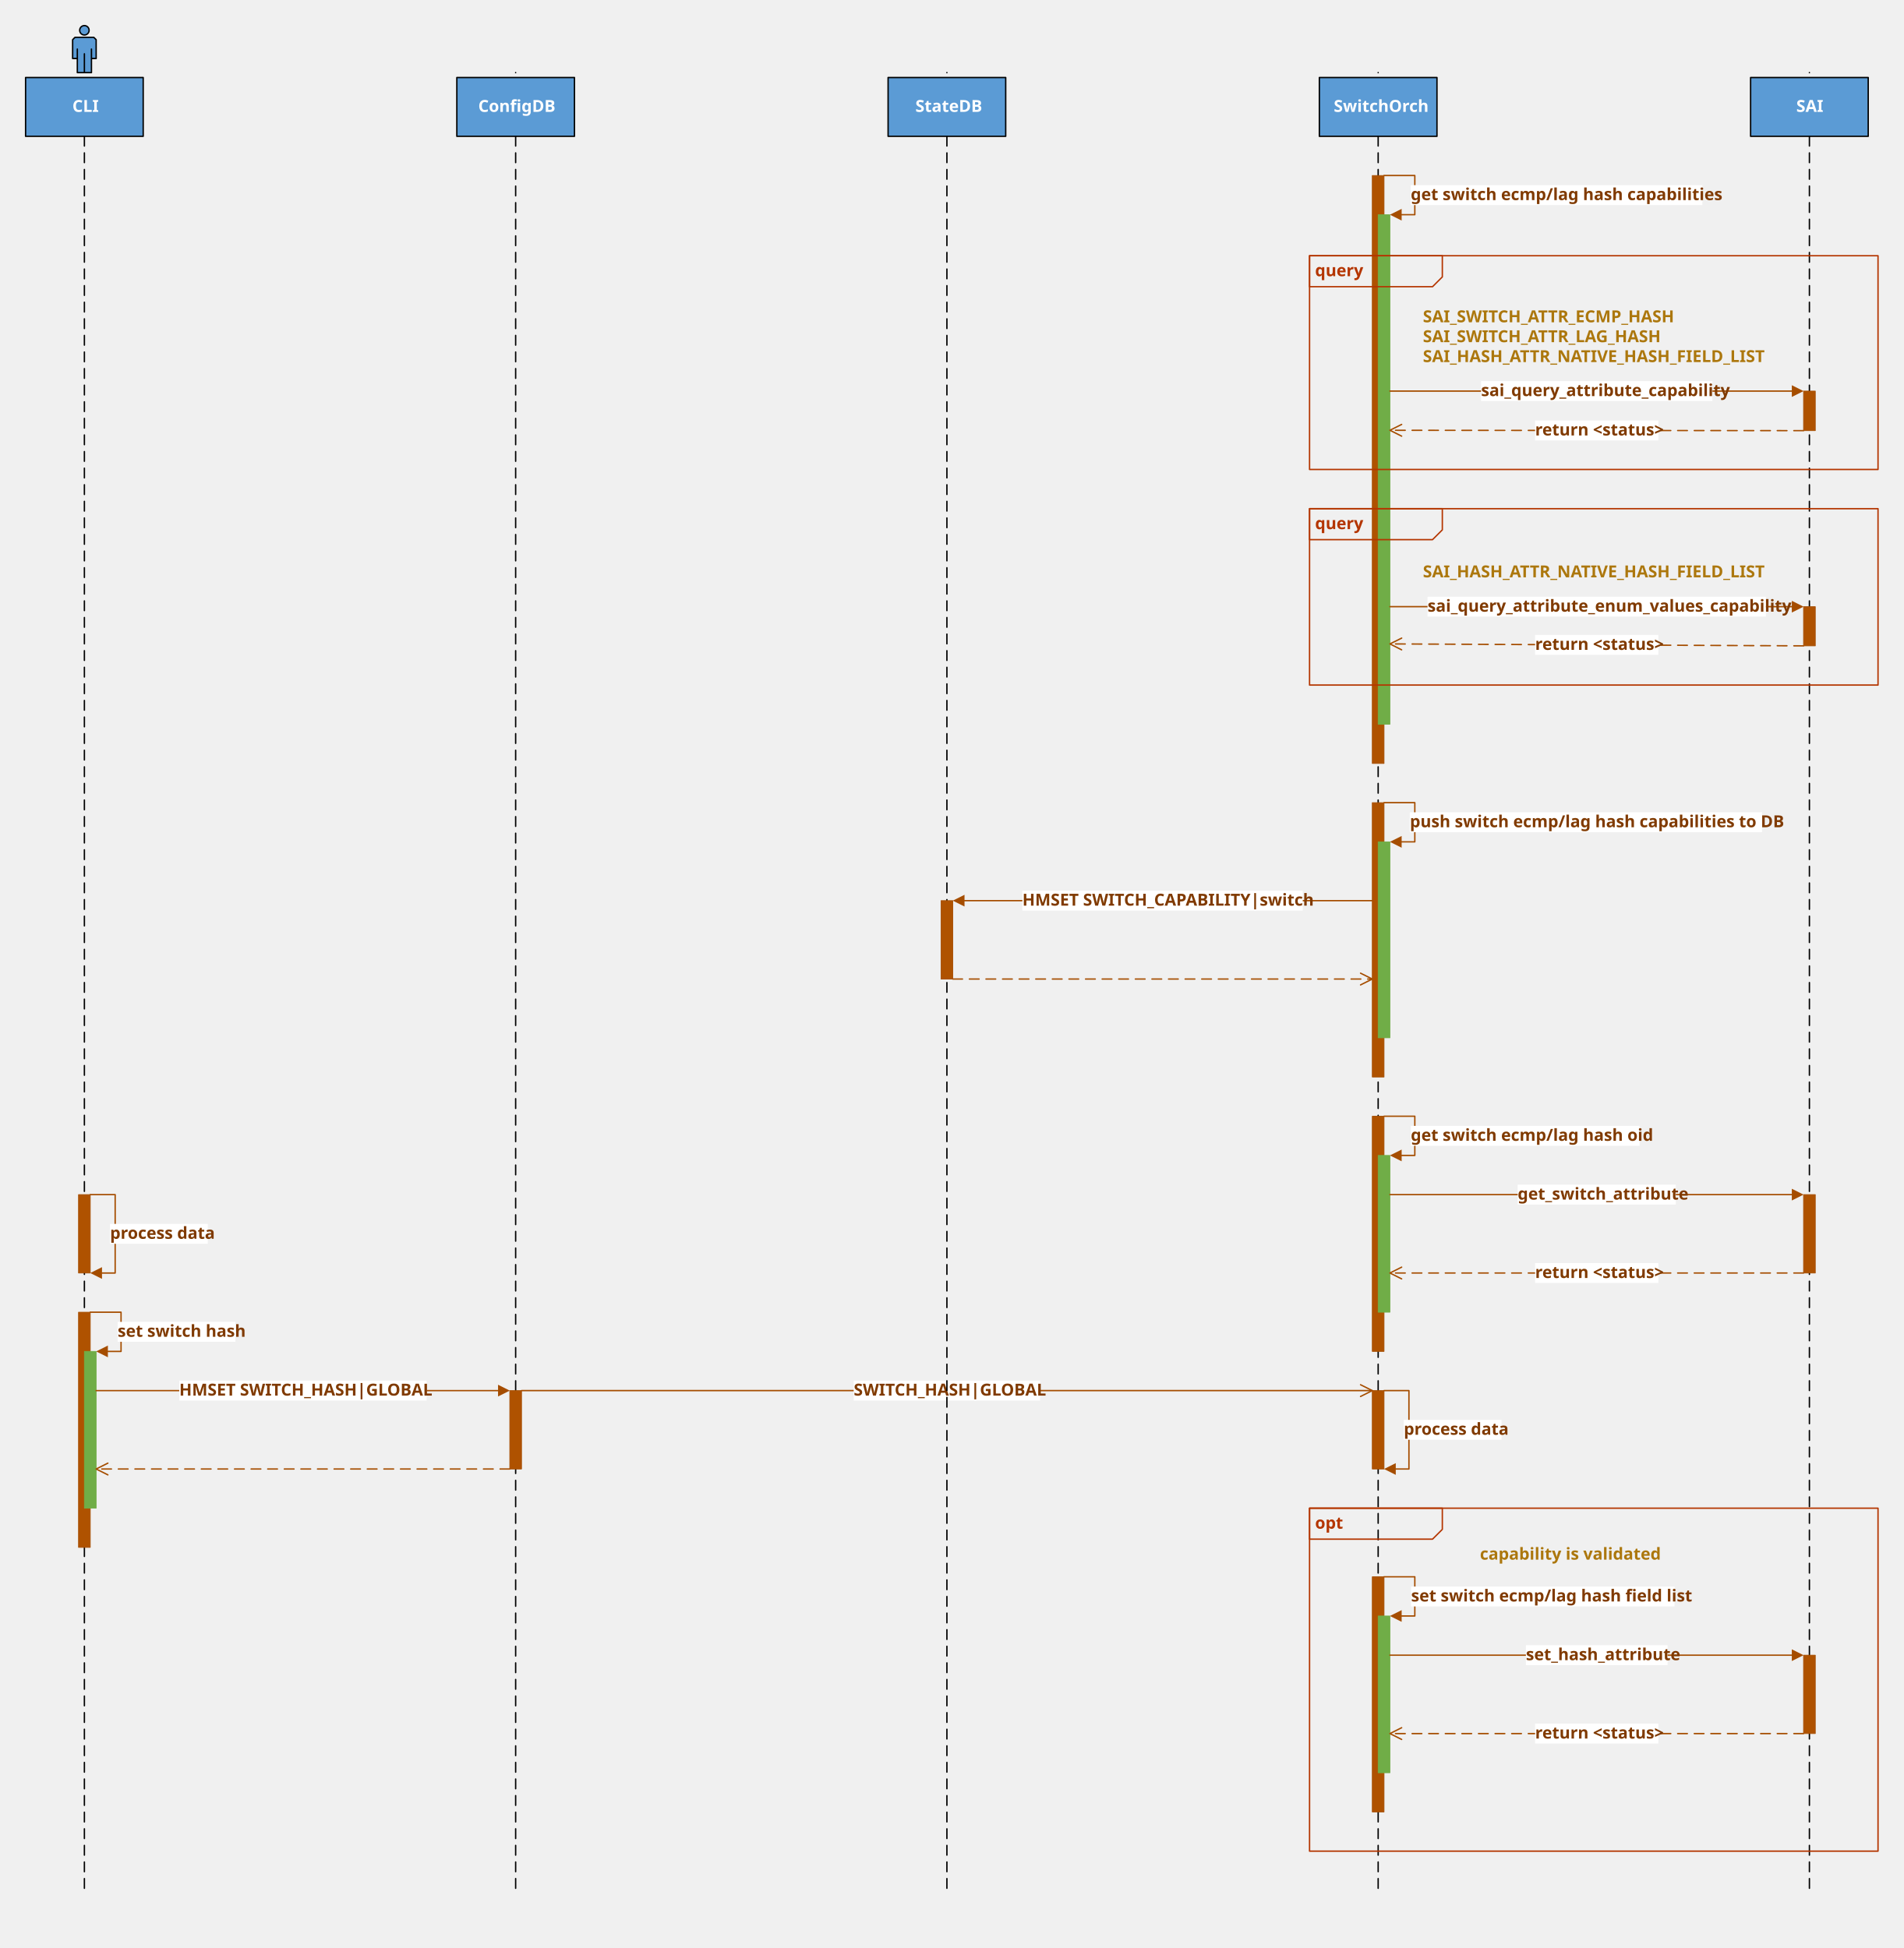
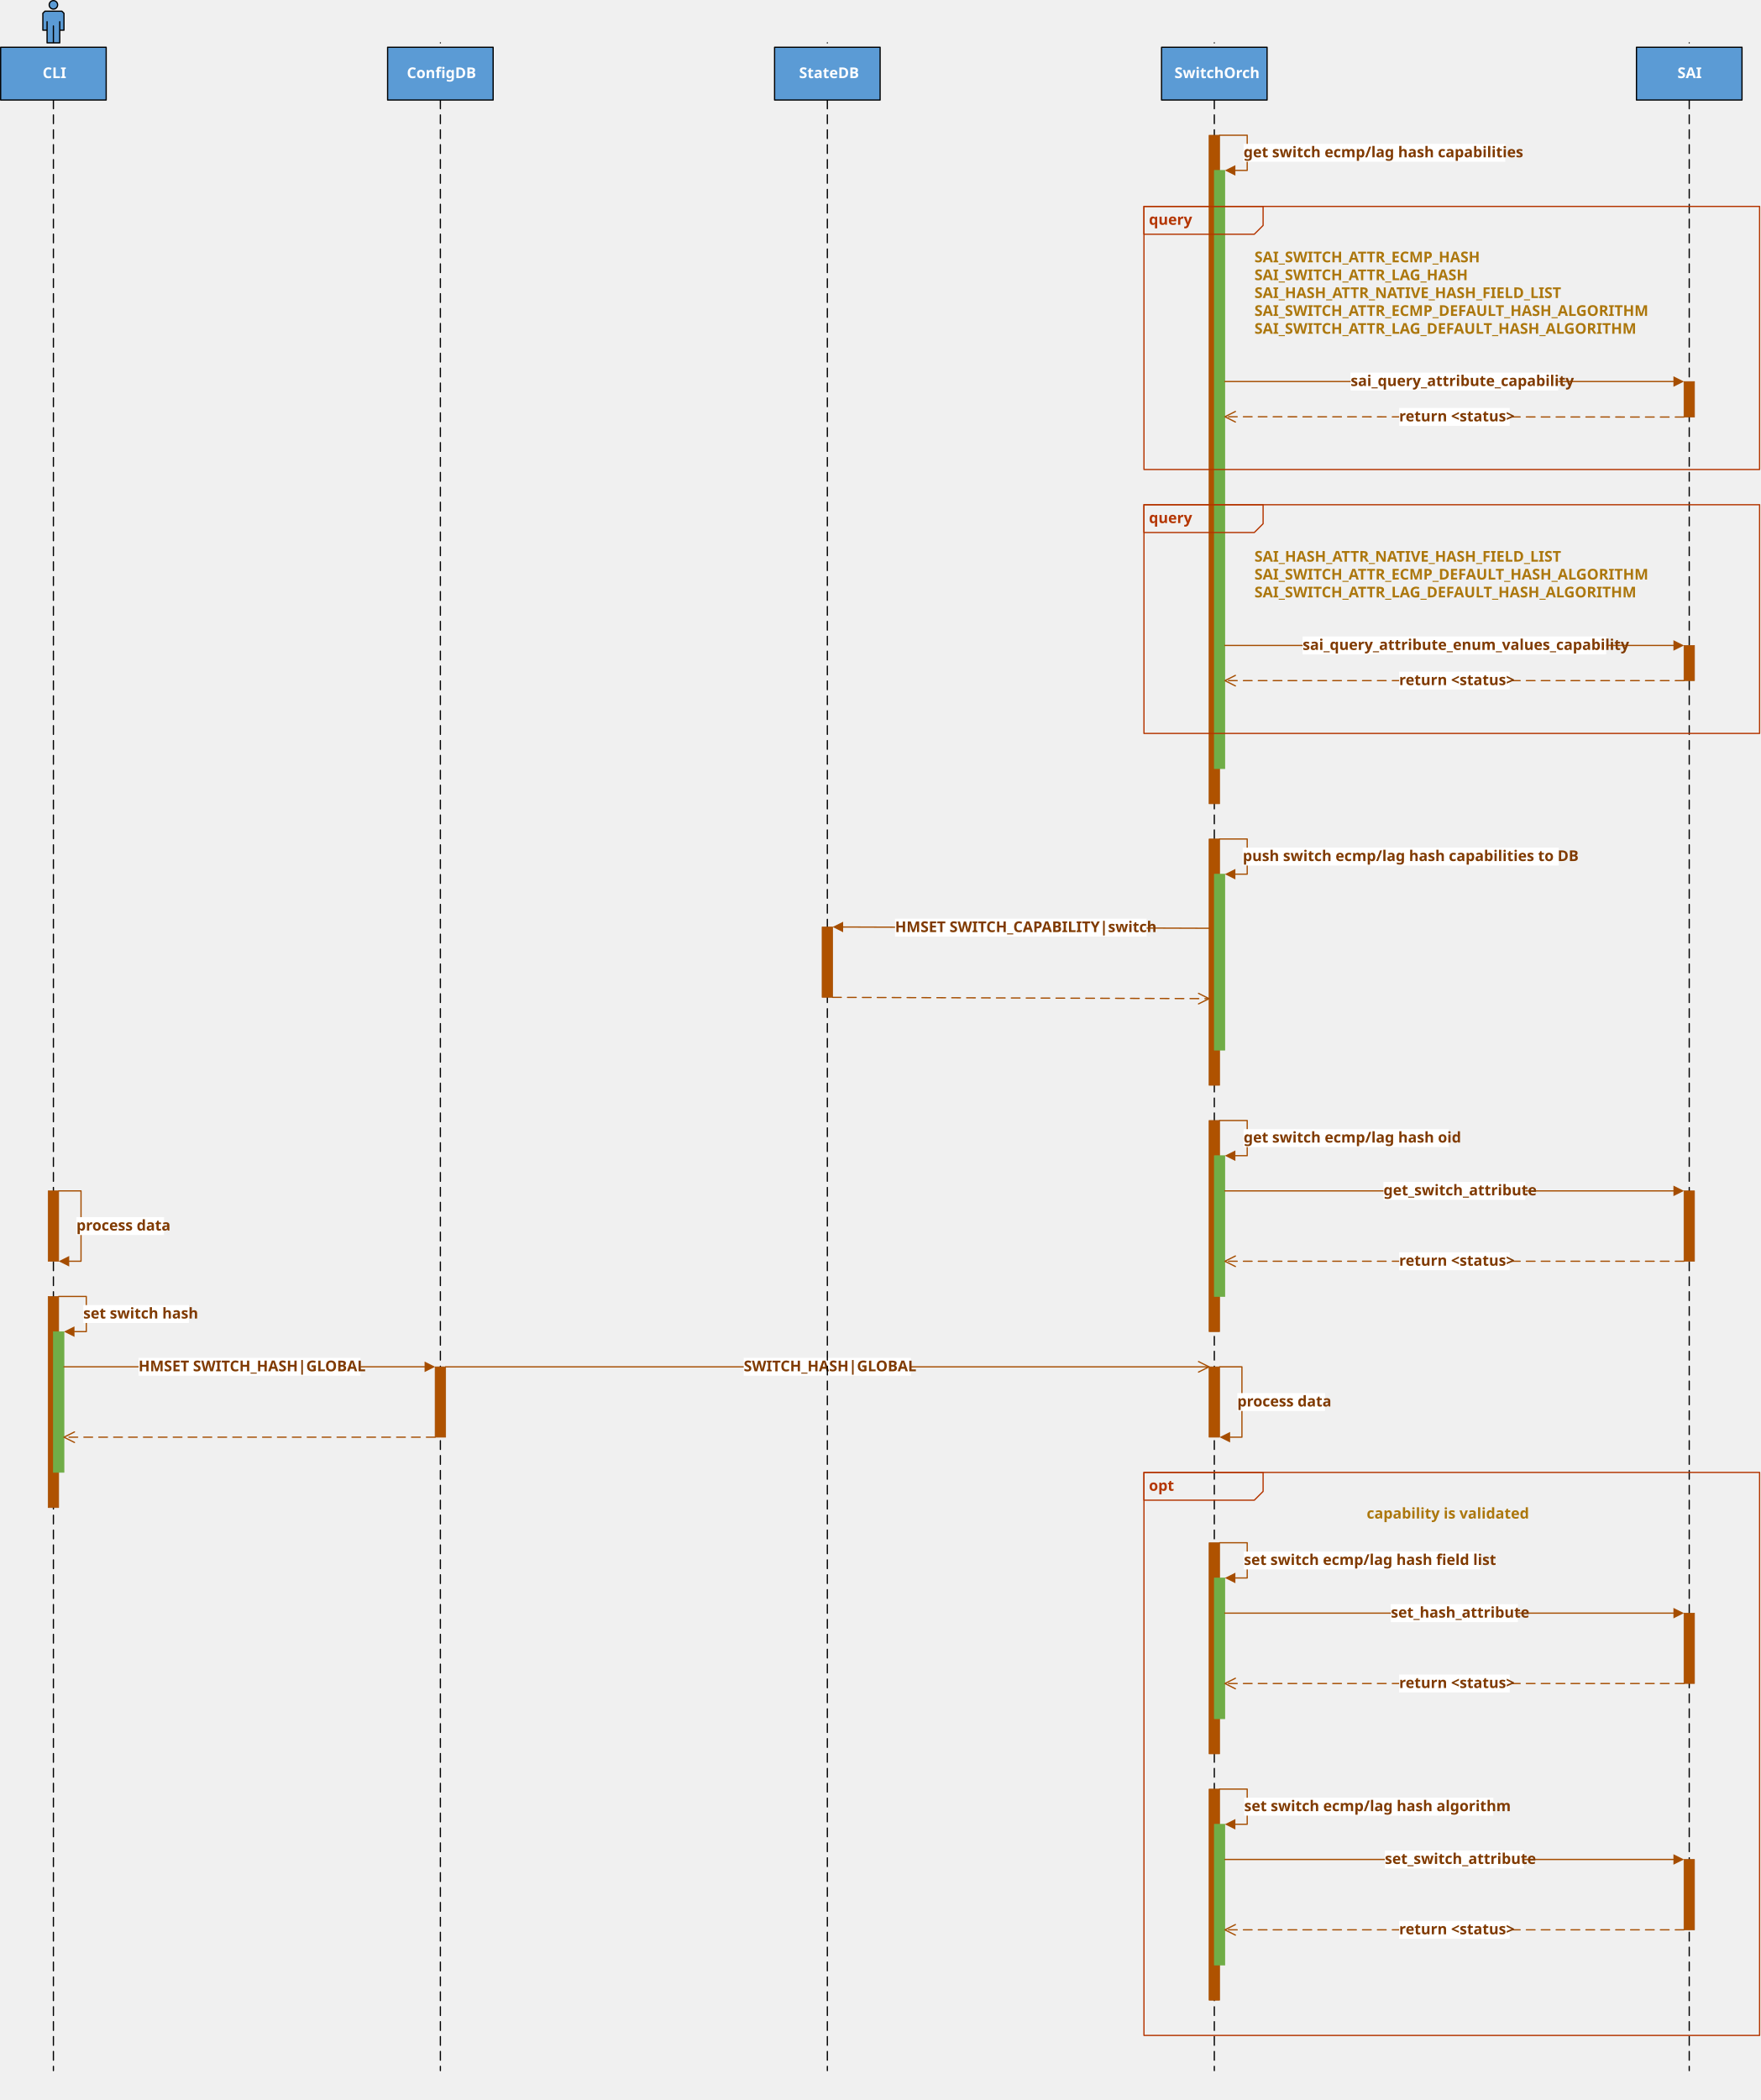
- <svg xmlns="http://www.w3.org/2000/svg" xmlns:xlink="http://www.w3.org/1999/xlink" width="19.116in" height="19.566in" viewBox="0 0 1376.37 1408.77" xml:space="preserve" color-interpolation-filters="sRGB" class="st18">
+ <svg xmlns="http://www.w3.org/2000/svg" xmlns:xlink="http://www.w3.org/1999/xlink" width="19.699in" height="23.495in" viewBox="0 0 1418.32 1691.67" xml:space="preserve" color-interpolation-filters="sRGB" class="st18">
  <style type="text/css">
	
		.st1 {fill:#5b9bd5;stroke:#000000;stroke-linecap:round;stroke-linejoin:round;stroke-width:1}
		.st2 {stroke:#000000;stroke-dasharray:7,5;stroke-linecap:round;stroke-linejoin:round;stroke-width:1}
		.st3 {fill:#ffffff;font-family:Segoe UI;font-size:1em;font-weight:bold}
		.st4 {fill:#af5200;stroke:#a54d00;stroke-linecap:round;stroke-linejoin:round;stroke-width:0.5}
		.st5 {marker-end:url(#mrkr4-60);stroke:#a54d00;stroke-linecap:round;stroke-linejoin:round;stroke-width:1}
		.st6 {fill:#a54d00;fill-opacity:1;stroke:#a54d00;stroke-opacity:1;stroke-width:0.236}
		.st7 {fill:#ffffff;stroke:none;stroke-linecap:butt;stroke-width:7.2}
		.st8 {fill:#803a00;font-family:Segoe UI;font-size:1em;font-weight:bold}
		.st9 {fill:#70ad47;stroke:#70ad47;stroke-linecap:round;stroke-linejoin:round;stroke-width:0.5}
- 		.st10 {marker-end:url(#mrkr3-88);stroke:#a54d00;stroke-dasharray:7,5;stroke-linecap:round;stroke-linejoin:round;stroke-width:1}
- 		.st11 {marker-end:url(#mrkr3-88);stroke:#a54d00;stroke-linecap:round;stroke-linejoin:round;stroke-width:1}
- 		.st12 {fill:#ffffff;stroke:none;stroke-linecap:butt}
+ 		.st10 {fill:#ffffff;stroke:none;stroke-linecap:butt}
+ 		.st11 {marker-end:url(#mrkr3-88);stroke:#a54d00;stroke-dasharray:7,5;stroke-linecap:round;stroke-linejoin:round;stroke-width:1}
+ 		.st12 {marker-end:url(#mrkr3-88);stroke:#a54d00;stroke-linecap:round;stroke-linejoin:round;stroke-width:1}
		.st13 {fill:none;stroke:#b43500;stroke-linecap:round;stroke-linejoin:round;stroke-width:1}
		.st14 {fill:#b43500;font-family:Segoe UI;font-size:1em;font-weight:bold}
		.st15 {fill:#ac770d;font-family:Segoe UI;font-size:1em;font-weight:bold}
		.st16 {fill:none;stroke:none;stroke-linecap:round;stroke-linejoin:round;stroke-width:0.5}
		.st17 {font-size:1em}
		.st18 {fill:none;fill-rule:evenodd;font-size:12px;overflow:visible;stroke-linecap:square;stroke-miterlimit:3}
	
	</style>
  <defs id="Markers">
    <g id="lend4">
      <path d="M 2 1 L 0 0 L 2 -1 L 2 1 " style="stroke:none" />
    </g>
    <marker id="mrkr4-60" class="st6" refX="-8.48" orient="auto" markerUnits="strokeWidth" overflow="visible">
      <use xlink:href="#lend4" transform="scale(-4.24,-4.24) " />
    </marker>
    <g id="lend3">
      <path d="M 2 1 L 0 0 L 2 -1 " style="stroke-linecap:round;stroke-linejoin:round;fill:none" />
    </g>
    <marker id="mrkr3-88" class="st6" orient="auto" markerUnits="strokeWidth" overflow="visible">
      <use xlink:href="#lend3" transform="scale(-4.24,-4.24) " />
    </marker>
  </defs>
  <g>
-     <g id="group1000-1" transform="translate(330.311,-1310.19)">
+     <g id="group1000-1" transform="translate(312.311,-1611.09)">
      <g id="shape1001-2" transform="translate(17.0079,-8.50394)">
-         <rect x="0" y="1383.26" width="51.024" height="25.512" class="st1" />
+         <rect x="0" y="1666.16" width="51.024" height="25.512" class="st1" />
      </g>
      <g id="shape1002-4" transform="translate(34.0157,-46.063)">
-         <path d="M8.5 1408.77 a6.99441E-15 0 0 1 1 -1.42109E-14 0 a6.99441E-15 0 0 1 1 1.42109E-14 0 Z" class="st1" />
-       </g>
-       <g id="shape1003-6" transform="translate(28.3465,1292.19)">
- 				</g>
-       <g id="shape1004-8" transform="translate(1451.29,1408.77) rotate(90)">
-         <path d="M0 1408.77 L1268.5 1408.77" class="st2" />
+         <path d="M8.5 1691.67 a6.99441E-15 0 0 1 1 -1.42109E-14 0 a6.99441E-15 0 0 1 1 1.42109E-14 0 Z" class="st1" />
+       </g>
+       <g id="shape1003-6" transform="translate(28.3465,1611.09)">
+ 				</g>
+       <g id="shape1004-8" transform="translate(1734.19,1691.67) rotate(90)">
+         <path d="M0 1691.67 L1587.4 1691.67" class="st2" />
      </g>
      <g id="shape1000-11">
-         <rect x="0" y="1366.25" width="85.039" height="42.52" class="st1" />
-         <text x="15.49" y="1391.11" class="st3">ConfigDB</text>
-       </g>
-     </g>
-     <g id="group1005-14" transform="translate(953.933,-1310.19)">
+         <rect x="0" y="1649.15" width="85.039" height="42.52" class="st1" />
+         <text x="15.49" y="1674.01" class="st3">ConfigDB</text>
+       </g>
+     </g>
+     <g id="group1005-14" transform="translate(935.933,-1611.09)">
      <g id="shape1006-15" transform="translate(17.0079,-8.50394)">
-         <rect x="0" y="1383.26" width="51.024" height="25.512" class="st1" />
+         <rect x="0" y="1666.16" width="51.024" height="25.512" class="st1" />
      </g>
      <g id="shape1007-17" transform="translate(34.0157,-46.063)">
-         <path d="M8.5 1408.77 a0 0 0 1 1 0 0 a0 0 0 1 1 0 0 Z" class="st1" />
-       </g>
-       <g id="shape1008-19" transform="translate(28.3465,1292.19)">
- 				</g>
-       <g id="shape1009-21" transform="translate(1451.29,1408.77) rotate(90)">
-         <path d="M0 1408.77 L1268.5 1408.77" class="st2" />
+         <path d="M8.5 1691.67 a0 0 0 1 1 0 0 a0 0 0 1 1 0 0 Z" class="st1" />
+       </g>
+       <g id="shape1008-19" transform="translate(28.3465,1611.09)">
+ 				</g>
+       <g id="shape1009-21" transform="translate(1734.19,1691.67) rotate(90)">
+         <path d="M0 1691.67 L1587.4 1691.67" class="st2" />
      </g>
      <g id="shape1005-24">
-         <rect x="0" y="1366.25" width="85.039" height="42.52" class="st1" />
-         <text x="10.41" y="1391.11" class="st3">SwitchOrch</text>
-       </g>
-     </g>
-     <g id="group1010-27" transform="translate(1265.74,-1310.19)">
+         <rect x="0" y="1649.15" width="85.039" height="42.52" class="st1" />
+         <text x="10.41" y="1674.01" class="st3">SwitchOrch</text>
+       </g>
+     </g>
+     <g id="group1010-27" transform="translate(1318.61,-1611.09)">
      <g id="shape1011-28" transform="translate(17.0079,-8.50394)">
-         <rect x="0" y="1383.26" width="51.024" height="25.512" class="st1" />
+         <rect x="0" y="1666.16" width="51.024" height="25.512" class="st1" />
      </g>
      <g id="shape1012-30" transform="translate(34.0157,-46.063)">
-         <path d="M8.5 1408.77 a0 0 0 1 1 0 0 a0 0 0 1 1 0 0 Z" class="st1" />
-       </g>
-       <g id="shape1013-32" transform="translate(28.3465,1292.19)">
- 				</g>
-       <g id="shape1014-34" transform="translate(1451.29,1408.77) rotate(90)">
-         <path d="M0 1408.77 L1268.5 1408.77" class="st2" />
+         <path d="M8.5 1691.67 a0 0 0 1 1 0 0 a0 0 0 1 1 0 0 Z" class="st1" />
+       </g>
+       <g id="shape1013-32" transform="translate(28.3465,1611.09)">
+ 				</g>
+       <g id="shape1014-34" transform="translate(1734.19,1691.67) rotate(90)">
+         <path d="M0 1691.67 L1587.4 1691.67" class="st2" />
      </g>
      <g id="shape1010-37">
-         <rect x="0" y="1366.25" width="85.039" height="42.52" class="st1" />
-         <text x="33.04" y="1391.11" class="st3">SAI</text>
-       </g>
-     </g>
-     <g id="group1015-40" transform="translate(18.5,-1310.19)">
+         <rect x="0" y="1649.15" width="85.039" height="42.52" class="st1" />
+         <text x="33.04" y="1674.01" class="st3">SAI</text>
+       </g>
+     </g>
+     <g id="group1015-40" transform="translate(0.5,-1611.09)">
      <g id="shape1016-41" transform="translate(17.0079,-8.50394)">
-         <rect x="0" y="1383.26" width="51.024" height="25.512" class="st1" />
+         <rect x="0" y="1666.16" width="51.024" height="25.512" class="st1" />
      </g>
      <g id="shape1017-43" transform="translate(34.0157,-46.063)">
-         <path d="M3.4 1408.77 L3.4 1391.76 L3.4 1398.57 L0 1398.57 L0 1384.96 L1.7 1383.26 L15.31 1383.26 L17.01 1384.96         L17.01 1398.57 L13.61 1398.57 L13.61 1391.76 L13.61 1408.77 L8.5 1408.77 L8.5 1395.17 L8.5 1408.77 L3.4         1408.77 ZM11.91 1378.16 A3.402 3.402 -180 1 0 5.1 1378.16 A3.402 3.402 -180 1 0 11.91 1378.16         Z" class="st1" />
-       </g>
-       <g id="shape1018-45" transform="translate(28.3465,1292.19)">
- 				</g>
-       <g id="shape1019-47" transform="translate(1451.29,1408.77) rotate(90)">
-         <path d="M0 1408.77 L1268.5 1408.77" class="st2" />
+         <path d="M3.4 1691.67 L3.4 1674.66 L3.4 1681.47 L0 1681.47 L0 1667.86 L1.7 1666.16 L15.31 1666.16 L17.01 1667.86         L17.01 1681.47 L13.61 1681.47 L13.61 1674.66 L13.61 1691.67 L8.5 1691.67 L8.5 1678.06 L8.5 1691.67 L3.4         1691.67 ZM11.91 1661.06 A3.402 3.402 -180 1 0 5.1 1661.06 A3.402 3.402 -180 1 0 11.91 1661.06         Z" class="st1" />
+       </g>
+       <g id="shape1018-45" transform="translate(28.3465,1611.09)">
+ 				</g>
+       <g id="shape1019-47" transform="translate(1734.19,1691.67) rotate(90)">
+         <path d="M0 1691.67 L1587.4 1691.67" class="st2" />
      </g>
      <g id="shape1015-50">
-         <rect x="0" y="1366.25" width="85.039" height="42.52" class="st1" />
-         <text x="33.81" y="1391.11" class="st3">CLI</text>
-       </g>
-     </g>
-     <g id="shape1020-53" transform="translate(-1343.5,920.626) rotate(-90)">
-       <rect x="0" y="1400.27" width="56.693" height="8.504" class="st4" />
-     </g>
-     <g id="shape1021-55" transform="translate(72.3583,-544.839)">
-       <path d="M-7.09 1408.77 L10.91 1408.77 L10.91 1465.47 L1.39 1465.47" class="st5" />
-       <rect x="7.176" y="1429.92" width="70.689" height="14.4" class="st7" />
-       <text x="7.18" y="1440.72" class="st8">process data</text>
-     </g>
-     <g id="shape1022-63" transform="translate(-1343.5,1119.05) rotate(-90)">
-       <rect x="0" y="1400.27" width="170.079" height="8.504" class="st4" />
-     </g>
-     <g id="shape1023-65" transform="translate(60.3112,-459.8)">
-       <path d="M4.96 1408.77 L27.21 1408.77 L27.21 1437.12 L17.69 1437.12" class="st5" />
-       <rect x="24.743" y="1415.75" width="85.16" height="14.4" class="st7" />
-       <text x="24.74" y="1426.55" class="st8">set switch hash</text>
-     </g>
-     <g id="shape1024-72" transform="translate(-1339.25,1090.7) rotate(-90)">
-       <rect x="0" y="1400.27" width="113.386" height="8.504" class="st9" />
-     </g>
-     <g id="shape1025-74" transform="translate(69.5237,-396.02)">
-       <path d="M0 1401.69 L290.58 1401.69" class="st5" />
-       <rect x="60.072" y="1394.49" width="178.911" height="14.4" class="st7" />
-       <text x="60.07" y="1405.29" class="st8">HMSET SWITCH_HASH|GLOBAL</text>
-     </g>
-     <g id="shape1026-81" transform="translate(-1031.69,1062.36) rotate(-90)">
-       <rect x="0" y="1400.27" width="56.693" height="8.504" class="st4" />
-     </g>
-     <g id="shape1027-83" transform="translate(368.579,-339.327)">
-       <path d="M0 1401.69 L-299.06 1401.69" class="st10" />
-     </g>
-     <g id="shape1028-89" transform="translate(-408.067,1310.39) rotate(-90)">
-       <rect x="0" y="1400.27" width="170.079" height="8.504" class="st4" />
-     </g>
-     <g id="shape1029-91" transform="translate(995.744,-268.461)">
-       <path d="M4.96 1408.77 L27.21 1408.77 L27.21 1437.12 L17.69 1437.12" class="st5" />
-       <rect x="24.51" y="1415.83" width="190.507" height="14.4" class="st7" />
-       <text x="24.51" y="1426.63" class="st8">set switch ecmp/lag hash field list</text>
-     </g>
-     <g id="shape1030-98" transform="translate(-403.815,1282.04) rotate(-90)">
-       <rect x="0" y="1400.27" width="113.386" height="8.504" class="st9" />
-     </g>
-     <g id="shape1031-100" transform="translate(377.083,-410.194)">
-       <path d="M0 1415.86 L615.12 1415.86" class="st11" />
-       <rect x="240.17" y="1408.66" width="134.778" height="14.4" class="st12" />
-       <text x="240.17" y="1419.46" class="st8">SWITCH_HASH|GLOBAL</text>
-     </g>
-     <g id="shape1032-107" transform="translate(-408.068,1062.36) rotate(-90)">
-       <rect x="0" y="1400.27" width="56.693" height="8.504" class="st4" />
-     </g>
-     <g id="shape1033-109" transform="translate(1007.79,-403.107)">
-       <path d="M-7.09 1408.77 L10.91 1408.77 L10.91 1465.47 L1.39 1465.47" class="st5" />
-       <rect x="7.176" y="1429.92" width="70.689" height="14.4" class="st12" />
-       <text x="7.18" y="1440.72" class="st8">process data</text>
-     </g>
-     <g id="shape1034-116" transform="translate(1004.96,-204.682)">
-       <path d="M0 1401.69 L290.58 1401.69" class="st5" />
-       <rect x="98.31" y="1394.49" width="102.435" height="14.4" class="st7" />
-       <text x="98.31" y="1405.29" class="st8">set_hash_attribute</text>
-     </g>
-     <g id="shape1035-123" transform="translate(-96.2565,1253.7) rotate(-90)">
-       <rect x="0" y="1400.27" width="56.693" height="8.504" class="st4" />
-     </g>
-     <g id="shape1036-125" transform="translate(1304.01,-147.989)">
-       <path d="M0 1401.69 L-299.06 1401.69" class="st10" />
-       <rect x="-194.091" y="1394.49" width="89.128" height="14.4" class="st12" />
-       <text x="-194.09" y="1405.29" class="st8">return &lt;status&gt;</text>
-     </g>
-     <g id="shape1037-132" transform="translate(-408.067,977.319) rotate(-90)">
-       <rect x="0" y="1400.27" width="170.079" height="8.504" class="st4" />
-     </g>
-     <g id="shape1038-134" transform="translate(995.744,-601.532)">
-       <path d="M4.96 1408.77 L27.21 1408.77 L27.21 1437.12 L17.69 1437.12" class="st5" />
-       <rect x="24.302" y="1415.75" width="165.412" height="14.4" class="st7" />
-       <text x="24.3" y="1426.55" class="st8">get switch ecmp/lag hash oid</text>
-     </g>
-     <g id="shape1039-141" transform="translate(-403.815,948.972) rotate(-90)">
-       <rect x="0" y="1400.27" width="113.386" height="8.504" class="st9" />
-     </g>
-     <g id="shape1040-143" transform="translate(1004.96,-537.752)">
-       <path d="M0 1401.69 L290.58 1401.69" class="st5" />
-       <rect x="92.372" y="1394.49" width="114.312" height="14.4" class="st12" />
-       <text x="92.37" y="1405.29" class="st8">get_switch_attribute</text>
-     </g>
-     <g id="shape1041-150" transform="translate(-96.2565,920.626) rotate(-90)">
-       <rect x="0" y="1400.27" width="56.693" height="8.504" class="st4" />
-     </g>
-     <g id="shape1042-152" transform="translate(1304.01,-481.06)">
-       <path d="M0 1401.69 L-299.06 1401.69" class="st10" />
-       <rect x="-194.091" y="1394.49" width="89.128" height="14.4" class="st12" />
-       <text x="-194.09" y="1405.29" class="st8">return &lt;status&gt;</text>
-     </g>
-     <g id="shape1043-159" transform="translate(-408.068,552.122) rotate(-90)">
-       <rect x="0" y="1400.27" width="425.197" height="8.504" class="st4" />
-     </g>
-     <g id="shape1044-161" transform="translate(995.744,-1281.85)">
-       <path d="M4.96 1408.77 L27.21 1408.77 L27.21 1437.12 L17.69 1437.12" class="st5" />
-       <rect x="24.247" y="1415.75" width="210.875" height="14.4" class="st7" />
-       <text x="24.25" y="1426.55" class="st8">get switch ecmp/lag hash capabilities</text>
-     </g>
-     <g id="shape1045-168" transform="translate(-403.816,523.776) rotate(-90)">
-       <rect x="0" y="1400.27" width="368.504" height="8.504" class="st9" />
-     </g>
-     <g id="shape1046-170" transform="translate(1004.96,-1133.03)">
-       <path d="M0 1415.86 L290.58 1415.86" class="st5" />
-       <rect x="65.896" y="1408.66" width="167.264" height="14.4" class="st7" />
-       <text x="65.9" y="1419.46" class="st8">sai_query_attribute_capability</text>
-     </g>
-     <g id="shape1047-177" transform="translate(-96.2565,311.44) rotate(-90)">
-       <rect x="0" y="1400.27" width="28.61" height="8.504" class="st4" />
-     </g>
-     <g id="shape1048-179" transform="translate(1304.01,-1090.38)">
-       <path d="M0 1401.82 L-299.06 1401.55" class="st10" />
-       <rect x="-194.091" y="1394.49" width="89.128" height="14.4" class="st7" />
-       <text x="-194.09" y="1405.29" class="st8">return &lt;status&gt;</text>
-     </g>
-     <g id="shape1049-186" transform="translate(1004.96,-977.123)">
-       <path d="M0 1415.86 L290.58 1415.86" class="st5" />
-       <rect x="27.212" y="1408.66" width="244.632" height="14.4" class="st7" />
-       <text x="27.21" y="1419.46" class="st8">sai_query_attribute_enum_values_capability</text>
-     </g>
-     <g id="shape1050-193" transform="translate(-96.2565,467.083) rotate(-90)">
-       <rect x="0" y="1400.27" width="28.346" height="8.504" class="st4" />
-     </g>
-     <g id="shape1051-195" transform="translate(1304.01,-935.312)">
-       <path d="M0 1402.39 L-299.06 1400.98" class="st10" />
-       <rect x="-194.091" y="1394.49" width="89.128" height="14.4" class="st7" />
-       <text x="-194.09" y="1405.29" class="st8">return &lt;status&gt;</text>
-     </g>
-     <g id="group1052-202" transform="translate(946.846,-70.036)">
-       <g id="shape1052-203">
-         <rect x="0" y="1160.74" width="411.024" height="248.032" class="st13" />
-       </g>
-       <g id="shape1053-205" transform="translate(0,-225.628)">
-         <path d="M0 1408.77 L88.91 1408.77 L96 1401.69 L96 1386.37 L0 1386.37 L0 1408.77 Z" class="st13" />
-         <text x="4" y="1401.17" class="st14">opt</text>
-       </g>
-       <g id="shape1054-208" transform="translate(0,-203.224)">
-         <text x="123.18" y="1401.17" class="st15">capability is validated</text>
-       </g>
-     </g>
-     <g id="group1055-210" transform="translate(946.846,-1069.25)">
-       <g id="shape1055-211">
-         <rect x="0" y="1254.19" width="411.024" height="154.583" class="st13" />
-       </g>
-       <g id="shape1056-213" transform="translate(0,-132.179)">
-         <path d="M0 1408.77 L88.91 1408.77 L96 1401.69 L96 1386.37 L0 1386.37 L0 1408.77 Z" class="st13" />
-         <text x="4" y="1401.17" class="st14">query</text>
-       </g>
-     </g>
-     <g id="group1058-216" transform="translate(946.846,-913.343)">
-       <g id="shape1058-217">
-         <rect x="0" y="1281.21" width="411.024" height="127.559" class="st13" />
-       </g>
-       <g id="shape1059-219" transform="translate(0,-105.155)">
-         <path d="M0 1408.77 L88.91 1408.77 L96 1401.69 L96 1386.37 L0 1386.37 L0 1408.77 Z" class="st13" />
-         <text x="4" y="1401.17" class="st14">query</text>
-       </g>
-     </g>
-     <g id="group1061-222" transform="translate(642.122,-1310.19)">
-       <g id="shape1062-223" transform="translate(17.0079,-8.50394)">
-         <rect x="0" y="1383.26" width="51.024" height="25.512" class="st1" />
-       </g>
-       <g id="shape1063-225" transform="translate(34.0157,-46.063)">
-         <path d="M8.5 1408.77 a6.99441E-15 0 0 1 1 -1.42109E-14 0 a6.99441E-15 0 0 1 1 1.42109E-14 0 Z" class="st1" />
-       </g>
-       <g id="shape1064-227" transform="translate(28.3465,1292.19)">
- 				</g>
-       <g id="shape1065-229" transform="translate(1451.29,1408.77) rotate(90)">
-         <path d="M0 1408.77 L1268.5 1408.77" class="st2" />
-       </g>
-       <g id="shape1061-232">
-         <rect x="0" y="1366.25" width="85.039" height="42.52" class="st1" />
-         <text x="19.74" y="1391.11" class="st3">StateDB</text>
-       </g>
-     </g>
-     <g id="shape1066-235" transform="translate(-408.068,778.894) rotate(-90)">
-       <rect x="0" y="1400.27" width="198.425" height="8.504" class="st4" />
-     </g>
-     <g id="shape1067-237" transform="translate(995.744,-828.304)">
-       <path d="M4.96 1408.77 L27.21 1408.77 L27.21 1437.12 L17.69 1437.12" class="st5" />
-       <rect x="23.617" y="1415.75" width="254.657" height="14.4" class="st12" />
-       <text x="23.62" y="1426.55" class="st8">push switch ecmp/lag hash capabilities to DB</text>
-     </g>
-     <g id="shape1068-244" transform="translate(-403.816,750.547) rotate(-90)">
-       <rect x="0" y="1400.27" width="141.732" height="8.504" class="st9" />
-     </g>
-     <g id="shape1069-246" transform="translate(992.201,-764.524)">
-       <path d="M0 1415.86 L-294.83 1415.86" class="st5" />
-       <rect x="-253.015" y="1408.66" width="202.724" height="14.4" class="st7" />
-       <text x="-253.02" y="1419.46" class="st8">HMSET SWITCH_CAPABILITY|switch</text>
-     </g>
-     <g id="shape1070-253" transform="translate(-719.879,708.028) rotate(-90)">
-       <rect x="0" y="1400.27" width="56.693" height="8.504" class="st4" />
-     </g>
-     <g id="shape1071-255" transform="translate(688.894,-693.658)">
-       <path d="M0 1401.69 L303.31 1401.69" class="st10" />
-     </g>
-     <g id="shape1074-260" transform="translate(1024.8,-1140.11)">
-       <rect x="0" y="1359.17" width="262.205" height="49.606" class="st16" />
-       <text x="4" y="1373.17" class="st15">SAI_SWITCH_ATTR_ECMP_HASH <tspan x="4" dy="1.2em" class="st17">SAI_SWITCH_ATTR_LAG_HASH </tspan>
-         <tspan x="4" dy="1.2em" class="st17">SAI_HASH_ATTR_NATIVE_HASH_FIELD_LIST</tspan>
+         <rect x="0" y="1649.15" width="85.039" height="42.52" class="st1" />
+         <text x="33.81" y="1674.01" class="st3">CLI</text>
+       </g>
+     </g>
+     <g id="shape1021-53" transform="translate(-1644.4,1016.01) rotate(-90)">
+       <rect x="0" y="1683.17" width="56.693" height="8.504" class="st4" />
+     </g>
+     <g id="shape1022-55" transform="translate(54.3583,-732.351)">
+       <path d="M-7.09 1691.67 L10.91 1691.67 L10.91 1748.36 L1.39 1748.36" class="st5" />
+       <rect x="7.176" y="1712.82" width="70.689" height="14.4" class="st7" />
+       <text x="7.18" y="1723.62" class="st8">process data</text>
+     </g>
+     <g id="shape1023-63" transform="translate(-1644.4,1214.44) rotate(-90)">
+       <rect x="0" y="1683.17" width="170.079" height="8.504" class="st4" />
+     </g>
+     <g id="shape1024-65" transform="translate(42.3112,-647.312)">
+       <path d="M4.96 1691.67 L27.21 1691.67 L27.21 1720.02 L17.69 1720.02" class="st5" />
+       <rect x="24.743" y="1698.64" width="85.16" height="14.4" class="st7" />
+       <text x="24.74" y="1709.44" class="st8">set switch hash</text>
+     </g>
+     <g id="shape1025-72" transform="translate(-1640.15,1186.09) rotate(-90)">
+       <rect x="0" y="1683.17" width="113.386" height="8.504" class="st9" />
+     </g>
+     <g id="shape1026-74" transform="translate(51.5237,-583.532)">
+       <path d="M0 1684.58 L290.58 1684.58" class="st5" />
+       <rect x="60.072" y="1677.38" width="178.911" height="14.4" class="st10" />
+       <text x="60.07" y="1688.18" class="st8">HMSET SWITCH_HASH|GLOBAL</text>
+     </g>
+     <g id="shape1027-81" transform="translate(-1332.59,1157.74) rotate(-90)">
+       <rect x="0" y="1683.17" width="56.693" height="8.504" class="st4" />
+     </g>
+     <g id="shape1028-83" transform="translate(350.579,-526.839)">
+       <path d="M0 1684.58 L-299.06 1684.58" class="st11" />
+     </g>
+     <g id="shape1029-89" transform="translate(-708.965,1412.86) rotate(-90)">
+       <rect x="0" y="1683.17" width="170.079" height="8.504" class="st4" />
+     </g>
+     <g id="shape1030-91" transform="translate(977.744,-448.886)">
+       <path d="M4.96 1691.67 L27.21 1691.67 L27.21 1720.02 L17.69 1720.02" class="st5" />
+       <rect x="24.51" y="1698.73" width="190.507" height="14.4" class="st7" />
+       <text x="24.51" y="1709.53" class="st8">set switch ecmp/lag hash field list</text>
+     </g>
+     <g id="shape1031-98" transform="translate(-704.713,1384.52) rotate(-90)">
+       <rect x="0" y="1683.17" width="113.386" height="8.504" class="st9" />
+     </g>
+     <g id="shape1032-100" transform="translate(359.083,-597.705)">
+       <path d="M0 1698.76 L615.12 1698.76" class="st12" />
+       <rect x="240.17" y="1691.56" width="134.778" height="14.4" class="st10" />
+       <text x="240.17" y="1702.36" class="st8">SWITCH_HASH|GLOBAL</text>
+     </g>
+     <g id="shape1033-107" transform="translate(-708.965,1157.74) rotate(-90)">
+       <rect x="0" y="1683.17" width="56.693" height="8.504" class="st4" />
+     </g>
+     <g id="shape1034-109" transform="translate(989.791,-590.619)">
+       <path d="M-7.09 1691.67 L10.91 1691.67 L10.91 1748.36 L1.39 1748.36" class="st5" />
+       <rect x="7.176" y="1712.82" width="70.689" height="14.4" class="st7" />
+       <text x="7.18" y="1723.62" class="st8">process data</text>
+     </g>
+     <g id="shape1035-116" transform="translate(986.957,-385.107)">
+       <path d="M0 1684.58 L361.44 1684.58" class="st5" />
+       <rect x="133.743" y="1677.38" width="102.435" height="14.4" class="st7" />
+       <text x="133.74" y="1688.18" class="st8">set_hash_attribute</text>
+     </g>
+     <g id="shape1036-123" transform="translate(-326.288,1356.17) rotate(-90)">
+       <rect x="0" y="1683.17" width="56.693" height="8.504" class="st4" />
+     </g>
+     <g id="shape1037-125" transform="translate(1356.88,-328.414)">
+       <path d="M0 1684.58 L-369.92 1684.58" class="st11" />
+       <rect x="-229.524" y="1677.38" width="89.128" height="14.4" class="st10" />
+       <text x="-229.52" y="1688.18" class="st8">return &lt;status&gt;</text>
+     </g>
+     <g id="shape1038-132" transform="translate(-708.965,1072.7) rotate(-90)">
+       <rect x="0" y="1683.17" width="170.079" height="8.504" class="st4" />
+     </g>
+     <g id="shape1039-134" transform="translate(977.744,-789.044)">
+       <path d="M4.96 1691.67 L27.21 1691.67 L27.21 1720.02 L17.69 1720.02" class="st5" />
+       <rect x="24.302" y="1698.64" width="165.412" height="14.4" class="st7" />
+       <text x="24.3" y="1709.44" class="st8">get switch ecmp/lag hash oid</text>
+     </g>
+     <g id="shape1040-141" transform="translate(-704.713,1044.36) rotate(-90)">
+       <rect x="0" y="1683.17" width="113.386" height="8.504" class="st9" />
+     </g>
+     <g id="shape1041-143" transform="translate(986.957,-725.264)">
+       <path d="M0 1684.58 L361.44 1684.58" class="st5" />
+       <rect x="127.805" y="1677.38" width="114.312" height="14.4" class="st10" />
+       <text x="127.8" y="1688.18" class="st8">get_switch_attribute</text>
+     </g>
+     <g id="shape1042-150" transform="translate(-326.288,1016.01) rotate(-90)">
+       <rect x="0" y="1683.17" width="56.693" height="8.504" class="st4" />
+     </g>
+     <g id="shape1043-152" transform="translate(1356.88,-668.571)">
+       <path d="M0 1684.58 L-369.92 1684.58" class="st11" />
+       <rect x="-229.524" y="1677.38" width="89.128" height="14.4" class="st7" />
+       <text x="-229.52" y="1688.18" class="st8">return &lt;status&gt;</text>
+     </g>
+     <g id="shape1044-159" transform="translate(-708.965,647.508) rotate(-90)">
+       <rect x="0" y="1683.17" width="538.583" height="8.504" class="st4" />
+     </g>
+     <g id="shape1045-161" transform="translate(977.744,-1582.74)">
+       <path d="M4.96 1691.67 L27.21 1691.67 L27.21 1720.02 L17.69 1720.02" class="st5" />
+       <rect x="24.247" y="1698.64" width="210.875" height="14.4" class="st10" />
+       <text x="24.25" y="1709.44" class="st8">get switch ecmp/lag hash capabilities</text>
+     </g>
+     <g id="shape1046-168" transform="translate(-704.713,619.161) rotate(-90)">
+       <rect x="0" y="1683.17" width="481.89" height="8.504" class="st9" />
+     </g>
+     <g id="shape1047-170" transform="translate(986.957,-1391.41)">
+       <path d="M0 1698.76 L361.44 1698.76" class="st5" />
+       <rect x="101.329" y="1691.56" width="167.264" height="14.4" class="st10" />
+       <text x="101.33" y="1702.36" class="st8">sai_query_attribute_capability</text>
+     </g>
+     <g id="shape1048-177" transform="translate(-326.288,335.96) rotate(-90)">
+       <rect x="0" y="1683.17" width="28.61" height="8.504" class="st4" />
+     </g>
+     <g id="shape1049-179" transform="translate(1356.88,-1348.75)">
+       <path d="M0 1684.71 L-369.92 1684.45" class="st11" />
+       <rect x="-229.524" y="1677.38" width="89.128" height="14.4" class="st10" />
+       <text x="-229.52" y="1688.18" class="st8">return &lt;status&gt;</text>
+     </g>
+     <g id="shape1050-186" transform="translate(986.957,-1178.81)">
+       <path d="M0 1698.76 L361.44 1698.76" class="st5" />
+       <rect x="62.645" y="1691.56" width="244.632" height="14.4" class="st7" />
+       <text x="62.64" y="1702.36" class="st8">sai_query_attribute_enum_values_capability</text>
+     </g>
+     <g id="shape1051-193" transform="translate(-326.288,548.295) rotate(-90)">
+       <rect x="0" y="1683.17" width="28.346" height="8.504" class="st4" />
+     </g>
+     <g id="shape1052-195" transform="translate(1356.88,-1150.46)">
+       <path d="M0 1698.76 L-369.92 1698.76" class="st11" />
+       <rect x="-229.524" y="1691.56" width="89.128" height="14.4" class="st10" />
+       <text x="-229.52" y="1702.36" class="st8">return &lt;status&gt;</text>
+     </g>
+     <g id="group1053-202" transform="translate(921.76,-52.036)">
+       <g id="shape1053-203">
+         <rect x="0" y="1238.13" width="496.063" height="453.543" class="st13" />
+       </g>
+       <g id="shape1054-205" transform="translate(0,-431.14)">
+         <path d="M0 1691.67 L88.91 1691.67 L96 1684.58 L96 1669.27 L0 1669.27 L0 1691.67 Z" class="st13" />
+         <text x="4" y="1684.07" class="st14">opt</text>
+       </g>
+       <g id="shape1055-208" transform="translate(0,-408.736)">
+         <text x="179.45" y="1684.07" class="st15">capability is validated</text>
+       </g>
+     </g>
+     <g id="group1056-210" transform="translate(921.76,-1313.45)">
+       <g id="shape1056-211">
+         <rect x="0" y="1479.73" width="496.063" height="211.937" class="st13" />
+       </g>
+       <g id="shape1057-213" transform="translate(0,-189.534)">
+         <path d="M0 1691.67 L88.91 1691.67 L96 1684.58 L96 1669.27 L0 1669.27 L0 1691.67 Z" class="st13" />
+         <text x="4" y="1684.07" class="st14">query</text>
+       </g>
+     </g>
+     <g id="group1059-216" transform="translate(921.76,-1100.85)">
+       <g id="shape1059-217">
+         <rect x="0" y="1507.42" width="496.063" height="184.252" class="st13" />
+       </g>
+       <g id="shape1060-219" transform="translate(0,-161.848)">
+         <path d="M0 1691.67 L88.91 1691.67 L96 1684.58 L96 1669.27 L0 1669.27 L0 1691.67 Z" class="st13" />
+         <text x="4" y="1684.07" class="st14">query</text>
+       </g>
+     </g>
+     <g id="group1062-222" transform="translate(624.122,-1611.09)">
+       <g id="shape1063-223" transform="translate(17.0079,-8.50394)">
+         <rect x="0" y="1666.16" width="51.024" height="25.512" class="st1" />
+       </g>
+       <g id="shape1064-225" transform="translate(34.0157,-46.063)">
+         <path d="M8.5 1691.67 a6.99441E-15 0 0 1 1 -1.42109E-14 0 a6.99441E-15 0 0 1 1 1.42109E-14 0 Z" class="st1" />
+       </g>
+       <g id="shape1065-227" transform="translate(28.3465,1611.09)">
+ 				</g>
+       <g id="shape1066-229" transform="translate(1734.19,1691.67) rotate(90)">
+         <path d="M0 1691.67 L1587.4 1691.67" class="st2" />
+       </g>
+       <g id="shape1062-232">
+         <rect x="0" y="1649.15" width="85.039" height="42.52" class="st1" />
+         <text x="19.74" y="1674.01" class="st3">StateDB</text>
+       </g>
+     </g>
+     <g id="shape1067-235" transform="translate(-708.965,874.28) rotate(-90)">
+       <rect x="0" y="1683.17" width="198.425" height="8.504" class="st4" />
+     </g>
+     <g id="shape1068-237" transform="translate(977.744,-1015.82)">
+       <path d="M4.96 1691.67 L27.21 1691.67 L27.21 1720.02 L17.69 1720.02" class="st5" />
+       <rect x="23.617" y="1698.64" width="254.657" height="14.4" class="st7" />
+       <text x="23.62" y="1709.44" class="st8">push switch ecmp/lag hash capabilities to DB</text>
+     </g>
+     <g id="shape1069-244" transform="translate(-704.713,845.933) rotate(-90)">
+       <rect x="0" y="1683.17" width="141.732" height="8.504" class="st9" />
+     </g>
+     <g id="shape1070-246" transform="translate(974.201,-937.333)">
+       <path d="M0 1685.11 L-294.83 1684.08" class="st5" />
+       <rect x="-253.015" y="1677.38" width="202.724" height="14.4" class="st7" />
+       <text x="-253.02" y="1688.18" class="st8">HMSET SWITCH_CAPABILITY|switch</text>
+     </g>
+     <g id="shape1071-253" transform="translate(-1020.78,803.413) rotate(-90)">
+       <rect x="0" y="1683.17" width="56.693" height="8.504" class="st4" />
+     </g>
+     <g id="shape1072-255" transform="translate(670.894,-894.814)">
+       <path d="M0 1698.23 L303.31 1699.29" class="st11" />
+     </g>
+     <g id="shape1073-260" transform="translate(1006.8,-1412.67)">
+       <rect x="0" y="1606.63" width="325.984" height="85.039" class="st16" />
+       <text x="4" y="1623.95" class="st15">SAI_SWITCH_ATTR_ECMP_HASH <tspan x="4" dy="1.2em" class="st17">SAI_SWITCH_ATTR_LAG_HASH </tspan>
+         <tspan x="4" dy="1.2em" class="st17">SAI_HASH_ATTR_NATIVE_HASH_FIELD_LIST </tspan>
+         <tspan x="4" dy="1.2em" class="st17">SAI_SWITCH_ATTR_ECMP_DEFAULT_HASH_ALGORITHM </tspan>
+         <tspan x="4" dy="1.2em" class="st17">SAI_SWITCH_ATTR_LAG_DEFAULT_HASH_ALGORITHM</tspan>
      </text>
    </g>
-     <g id="shape1076-265" transform="translate(1024.8,-984.209)">
-       <rect x="0" y="1387.51" width="262.205" height="21.26" class="st16" />
-       <text x="4" y="1401.74" class="st15">SAI_HASH_ATTR_NATIVE_HASH_FIELD_LIST</text>
+     <g id="shape1074-267" transform="translate(1006.8,-1200.07)">
+       <rect x="0" y="1634.98" width="325.984" height="56.693" class="st16" />
+       <text x="4" y="1652.52" class="st15">SAI_HASH_ATTR_NATIVE_HASH_FIELD_LIST <tspan x="4" dy="1.2em" class="st17">SAI_SWITCH_ATTR_ECMP_DEFAULT_HASH_ALGORITHM </tspan>
+         <tspan x="4" dy="1.2em" class="st17">SAI_SWITCH_ATTR_LAG_DEFAULT_HASH_ALGORITHM</tspan>
+       </text>
+     </g>
+     <g id="shape1075-272" transform="translate(-708.965,1611.29) rotate(-90)">
+       <rect x="0" y="1683.17" width="170.079" height="8.504" class="st4" />
+     </g>
+     <g id="shape1076-274" transform="translate(977.744,-250.461)">
+       <path d="M4.96 1691.67 L27.21 1691.67 L27.21 1720.02 L17.69 1720.02" class="st5" />
+       <rect x="24.754" y="1698.64" width="200.791" height="14.4" class="st7" />
+       <text x="24.75" y="1709.44" class="st8">set switch ecmp/lag hash algorithm</text>
+     </g>
+     <g id="shape1077-281" transform="translate(-704.713,1582.94) rotate(-90)">
+       <rect x="0" y="1683.17" width="113.386" height="8.504" class="st9" />
+     </g>
+     <g id="shape1078-283" transform="translate(986.957,-186.682)">
+       <path d="M0 1684.58 L361.44 1684.58" class="st5" />
+       <rect x="128.88" y="1677.38" width="112.161" height="14.4" class="st7" />
+       <text x="128.88" y="1688.18" class="st8">set_switch_attribute</text>
+     </g>
+     <g id="shape1079-290" transform="translate(-326.288,1554.59) rotate(-90)">
+       <rect x="0" y="1683.17" width="56.693" height="8.504" class="st4" />
+     </g>
+     <g id="shape1080-292" transform="translate(1356.88,-129.989)">
+       <path d="M0 1684.58 L-369.92 1684.58" class="st11" />
+       <rect x="-229.524" y="1677.38" width="89.128" height="14.4" class="st7" />
+       <text x="-229.52" y="1688.18" class="st8">return &lt;status&gt;</text>
    </g>
  </g>
</svg>
